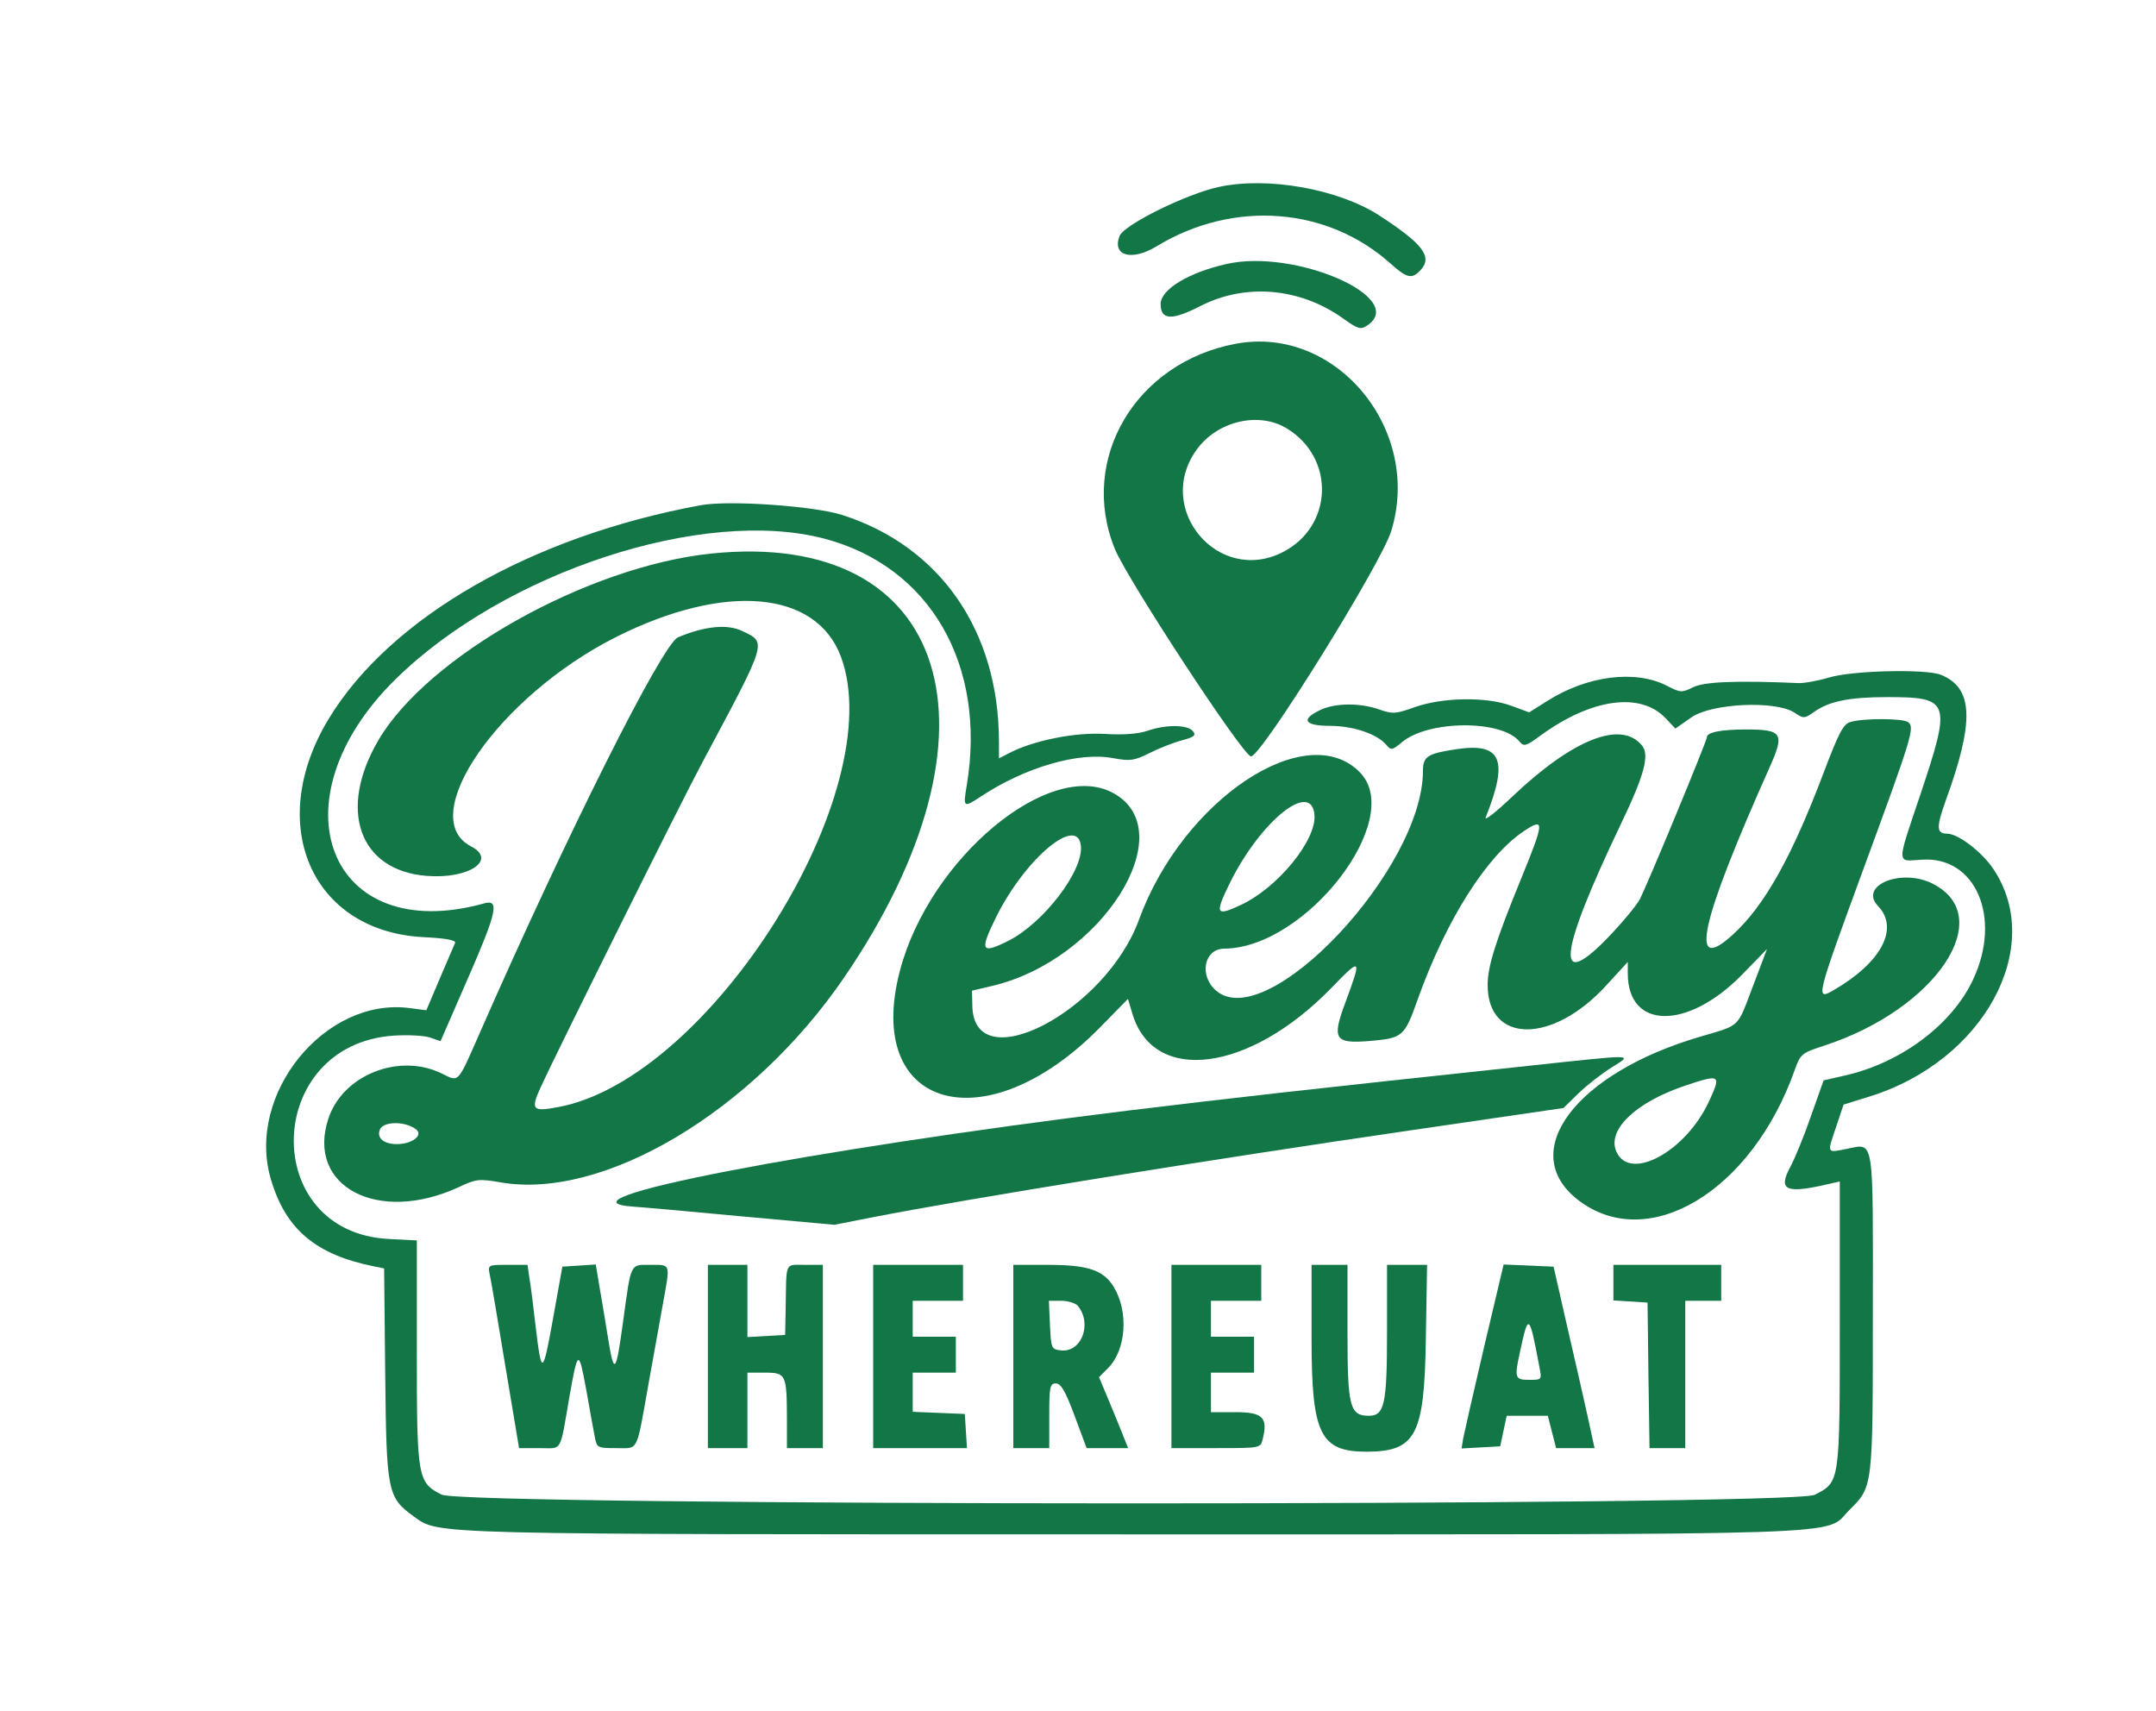
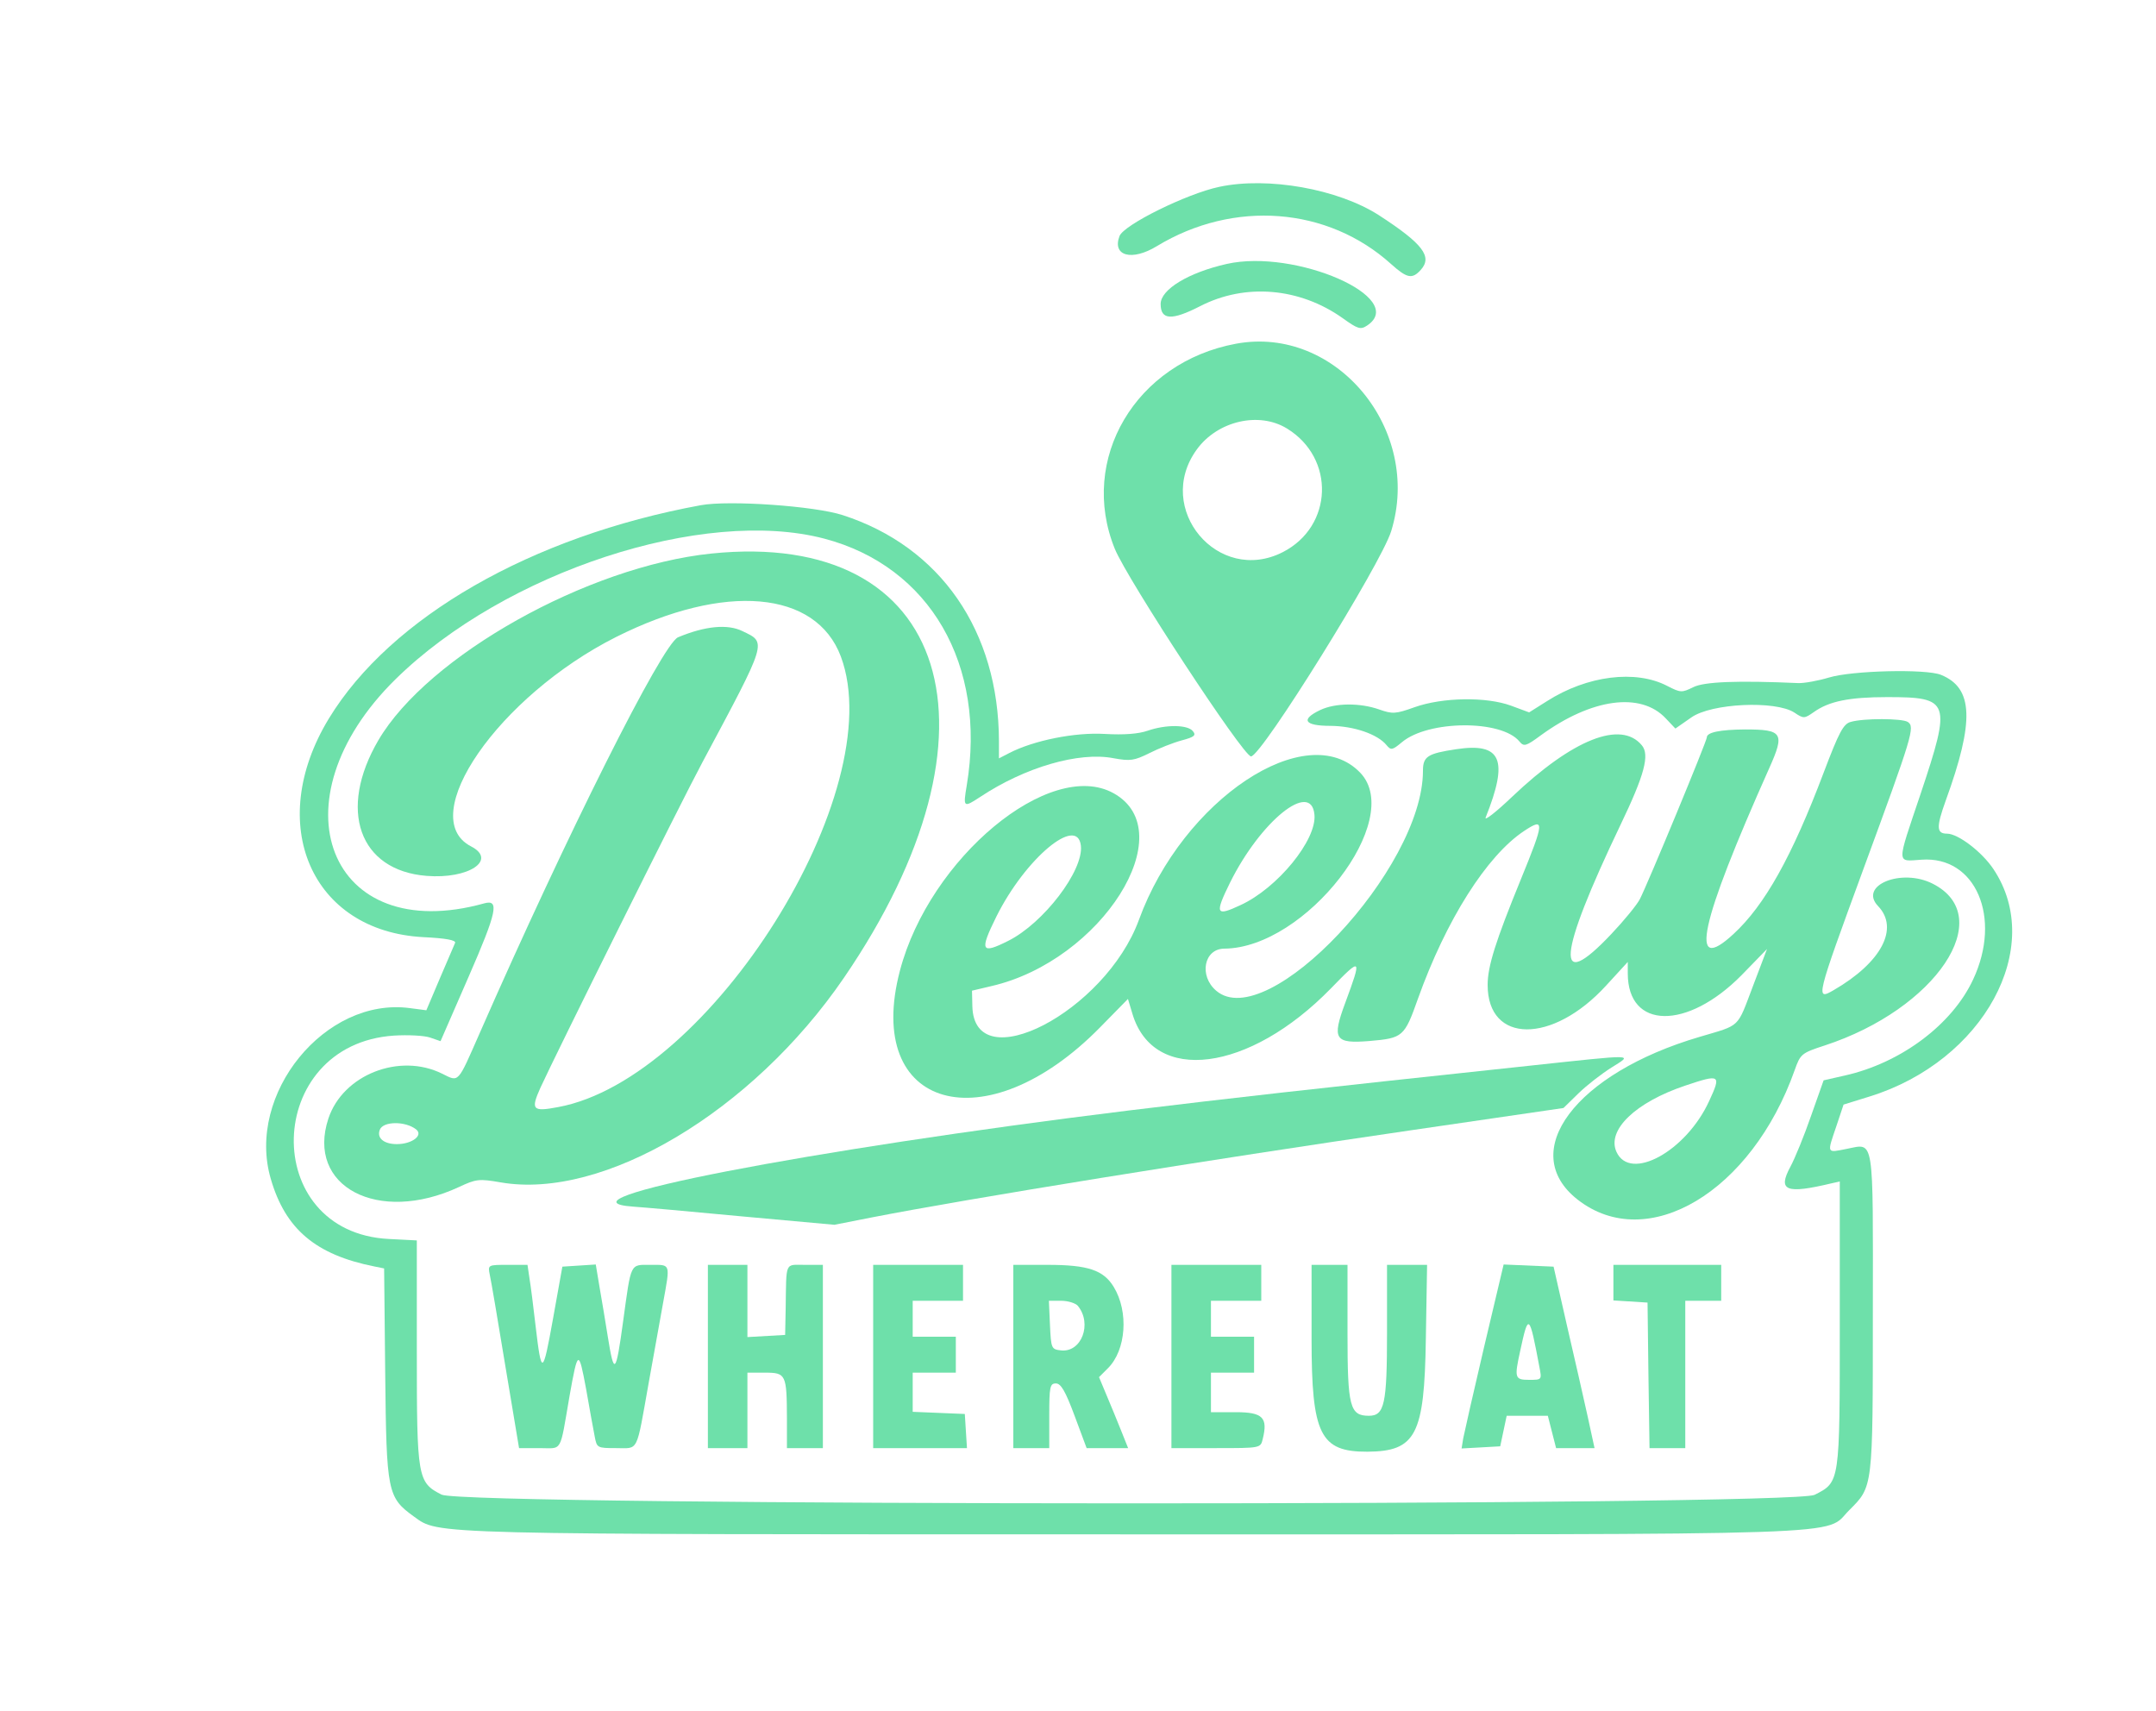
<svg xmlns="http://www.w3.org/2000/svg" viewBox="0 0 600 476" preserveAspectRatio="xMidYMid meet">
-   <g transform="translate(0,476) scale(0.05,-0.05)" fill="#137647" stroke="none">
+   <g transform="translate(0,476) scale(0.05,-0.05)" fill="#6ee0aa" stroke="none">
    <path d="M6786 8480 c-180 -38 -531 -211 -555 -274 -42 -111 69 -141 208 -56 427 259 951 219 1304 -100 88 -79 117 -85 164 -33 68 74 13 146 -232 305 -227 146 -618 216 -889 158z" />
    <path d="M6828 8051 c-213 -48 -368 -142 -368 -223 0 -90 62 -93 220 -12 251 129 553 103 792 -66 86 -62 101 -66 137 -42 231 153 -398 429 -781 343z" />
    <path d="M6880 7607 c-559 -103 -878 -643 -675 -1142 70 -171 715 -1155 758 -1155 58 0 722 1068 780 1253 175 565 -306 1147 -863 1044z m283 -472 c270 -165 257 -545 -23 -688 -360 -184 -718 242 -479 571 115 159 346 213 502 117z" />
    <path d="M3900 6708 c-942 -173 -1727 -624 -2070 -1188 -356 -586 -98 -1183 526 -1216 126 -6 183 -17 177 -32 -5 -12 -43 -101 -85 -198 l-75 -177 -92 12 c-471 63 -912 -478 -774 -950 81 -280 250 -423 577 -488 l54 -11 6 -585 c7 -661 12 -689 160 -796 141 -101 44 -99 3993 -99 4132 0 3852 -9 3995 134 133 133 132 117 132 1101 1 991 9 941 -143 911 -116 -23 -113 -30 -60 126 l40 120 145 45 c635 197 980 831 689 1266 -64 96 -197 197 -258 197 -59 0 -61 35 -7 185 161 443 153 626 -27 699 -84 34 -495 24 -623 -15 -60 -18 -137 -32 -170 -31 -340 15 -525 8 -586 -23 -63 -31 -70 -31 -144 7 -176 92 -446 58 -669 -84 l-100 -63 -100 37 c-138 51 -382 47 -537 -8 -106 -38 -123 -39 -197 -13 -108 38 -245 37 -329 -3 -111 -53 -88 -88 57 -88 130 -1 262 -46 312 -107 25 -30 32 -29 86 16 146 123 554 126 654 4 25 -30 36 -27 120 35 282 205 555 242 694 94 l54 -57 89 62 c112 79 468 95 573 27 52 -35 56 -34 109 3 84 60 197 83 408 83 350 0 358 -23 186 -538 -136 -404 -136 -376 5 -367 301 22 449 -322 287 -667 -117 -251 -402 -464 -713 -534 l-119 -27 -70 -198 c-38 -110 -90 -237 -115 -283 -72 -134 -25 -153 230 -92 l45 10 0 -793 c0 -888 1 -879 -140 -951 -125 -64 -7516 -63 -7642 1 -134 68 -138 92 -138 796 l0 619 -155 8 c-724 36 -698 1084 28 1132 79 5 170 0 201 -11 l58 -20 156 358 c158 362 173 433 87 409 -864 -241 -1184 569 -493 1248 608 597 1713 959 2386 782 588 -155 904 -702 793 -1372 -21 -125 -19 -127 74 -66 250 166 550 253 742 216 94 -17 115 -14 200 28 51 26 132 58 180 71 71 19 82 28 62 52 -30 36 -150 37 -251 2 -52 -18 -132 -24 -239 -18 -166 10 -395 -36 -531 -106 l-58 -30 0 95 c-1 613 -325 1083 -870 1259 -157 51 -633 84 -790 55z" />
    <path d="M3959 6439 c-688 -71 -1578 -570 -1853 -1039 -227 -388 -107 -725 268 -755 234 -19 395 88 248 164 -314 162 154 837 808 1166 604 303 1112 259 1250 -109 279 -747 -728 -2352 -1574 -2508 -143 -27 -153 -15 -98 108 84 184 786 1597 903 1814 363 679 357 662 222 727 -83 41 -208 29 -359 -34 -87 -36 -622 -1104 -1104 -2203 -125 -284 -114 -273 -209 -226 -238 118 -552 -6 -633 -249 -126 -379 276 -591 726 -382 96 45 112 47 233 26 572 -99 1400 394 1909 1137 942 1375 591 2500 -737 2363z m-1643 -3205 c42 -33 -23 -82 -107 -82 -73 0 -113 34 -95 80 18 48 142 49 202 2z" />
    <path d="M10301 5502 c-41 -11 -65 -56 -151 -283 -176 -466 -328 -738 -502 -898 -251 -232 -189 54 200 925 87 194 74 214 -135 214 -139 -1 -213 -16 -213 -44 0 -21 -327 -811 -373 -901 -16 -31 -87 -118 -158 -193 -319 -338 -301 -128 51 608 133 277 163 389 118 442 -116 140 -384 34 -721 -286 -90 -86 -157 -138 -148 -116 129 323 88 418 -164 380 -159 -24 -185 -40 -185 -120 0 -546 -867 -1468 -1151 -1224 -97 83 -68 233 45 234 454 3 1007 718 757 979 -297 310 -988 -149 -1232 -819 -187 -511 -918 -890 -927 -480 l-2 86 110 26 c611 142 1064 859 678 1073 -353 196 -1024 -360 -1189 -987 -204 -773 477 -966 1115 -315 l154 157 25 -83 c118 -394 650 -325 1105 142 171 176 173 173 79 -82 -75 -202 -58 -227 137 -211 184 16 193 23 268 235 157 439 383 796 591 934 115 76 114 54 -18 -269 -141 -345 -185 -484 -185 -588 0 -328 361 -330 659 -4 l121 132 0 -64 c0 -312 330 -317 633 -10 l142 146 -77 -203 c-92 -242 -66 -217 -298 -286 -691 -203 -1019 -640 -679 -906 388 -303 968 43 1208 721 32 90 38 95 167 137 620 203 963 716 602 900 -174 89 -415 -9 -305 -124 119 -124 19 -314 -247 -468 -102 -59 -100 -50 164 670 276 751 290 796 248 823 -32 20 -245 21 -317 0z m-2985 -516 c14 -140 -205 -409 -412 -504 -137 -64 -144 -50 -58 125 170 343 452 571 470 379z m-1300 -173 c16 -138 -208 -432 -405 -530 -151 -76 -160 -56 -65 136 161 323 451 566 470 394z m3497 -1421 c-128 -280 -440 -451 -516 -283 -55 121 106 276 384 369 194 65 200 61 132 -86z" />
    <path d="M8510 3588 c-1275 -136 -1635 -177 -2229 -249 -1795 -221 -3239 -501 -2756 -535 47 -3 318 -27 602 -54 l517 -47 203 40 c549 107 1867 320 2999 485 l856 125 84 82 c46 45 129 109 183 143 121 76 147 75 -459 10z" />
    <path d="M2726 2425 c7 -30 46 -260 87 -510 l76 -455 114 0 c130 0 111 -33 167 290 46 259 51 261 92 40 19 -110 41 -229 48 -265 12 -64 14 -65 120 -65 126 0 110 -33 180 360 29 160 65 362 81 450 40 221 43 210 -69 210 -117 0 -108 18 -154 -316 -40 -293 -50 -303 -85 -84 -13 83 -34 207 -46 276 l-21 126 -93 -6 -93 -6 -52 -290 c-57 -317 -64 -320 -97 -40 -12 105 -27 224 -34 265 l-11 75 -110 0 c-110 0 -111 0 -100 -55z" />
    <path d="M3940 1970 l0 -510 110 0 110 0 0 210 0 210 98 0 c117 0 121 -10 122 -255 l0 -165 100 0 100 0 0 510 0 510 -100 0 c-113 0 -103 23 -107 -240 l-3 -150 -105 -6 -105 -6 0 201 0 201 -110 0 -110 0 0 -510z" />
    <path d="M4860 1970 l0 -510 261 0 261 0 -6 95 -6 95 -145 6 -145 6 0 109 0 109 120 0 120 0 0 100 0 100 -120 0 -120 0 0 100 0 100 140 0 140 0 0 100 0 100 -250 0 -250 0 0 -510z" />
    <path d="M5640 1970 l0 -510 100 0 100 0 0 180 c0 162 4 180 37 180 28 0 53 -43 104 -180 l67 -180 116 0 115 0 -38 95 c-21 52 -57 141 -81 197 l-43 103 50 50 c101 101 116 314 32 452 -57 94 -144 123 -368 123 l-191 0 0 -510z m359 282 c82 -100 20 -262 -95 -248 -52 6 -54 11 -60 141 l-6 135 69 0 c37 0 79 -13 92 -28z" />
    <path d="M6520 1970 l0 -510 248 0 c248 0 248 0 260 50 30 120 1 150 -150 150 l-138 0 0 110 0 110 120 0 120 0 0 100 0 100 -120 0 -120 0 0 100 0 100 140 0 140 0 0 100 0 100 -250 0 -250 0 0 -510z" />
    <path d="M7300 2068 c0 -533 48 -629 311 -628 270 2 317 93 325 625 l7 415 -112 0 -111 0 0 -376 c0 -400 -14 -464 -101 -464 -106 0 -119 50 -119 460 l0 380 -100 0 -100 0 0 -412z" />
    <path d="M8261 2026 c-59 -251 -111 -481 -117 -512 l-9 -56 108 6 107 6 18 85 18 85 114 0 115 0 23 -90 23 -90 107 0 107 0 -38 175 c-21 96 -73 324 -115 505 l-75 330 -139 6 -139 6 -108 -456z m307 -114 c14 -72 14 -72 -57 -72 -80 0 -83 10 -50 160 46 214 51 210 107 -88z" />
    <path d="M8980 2381 l0 -99 95 -6 95 -6 5 -405 6 -405 99 0 100 0 0 410 0 410 100 0 100 0 0 100 0 100 -300 0 -300 0 0 -99z" />
  </g>
</svg>
